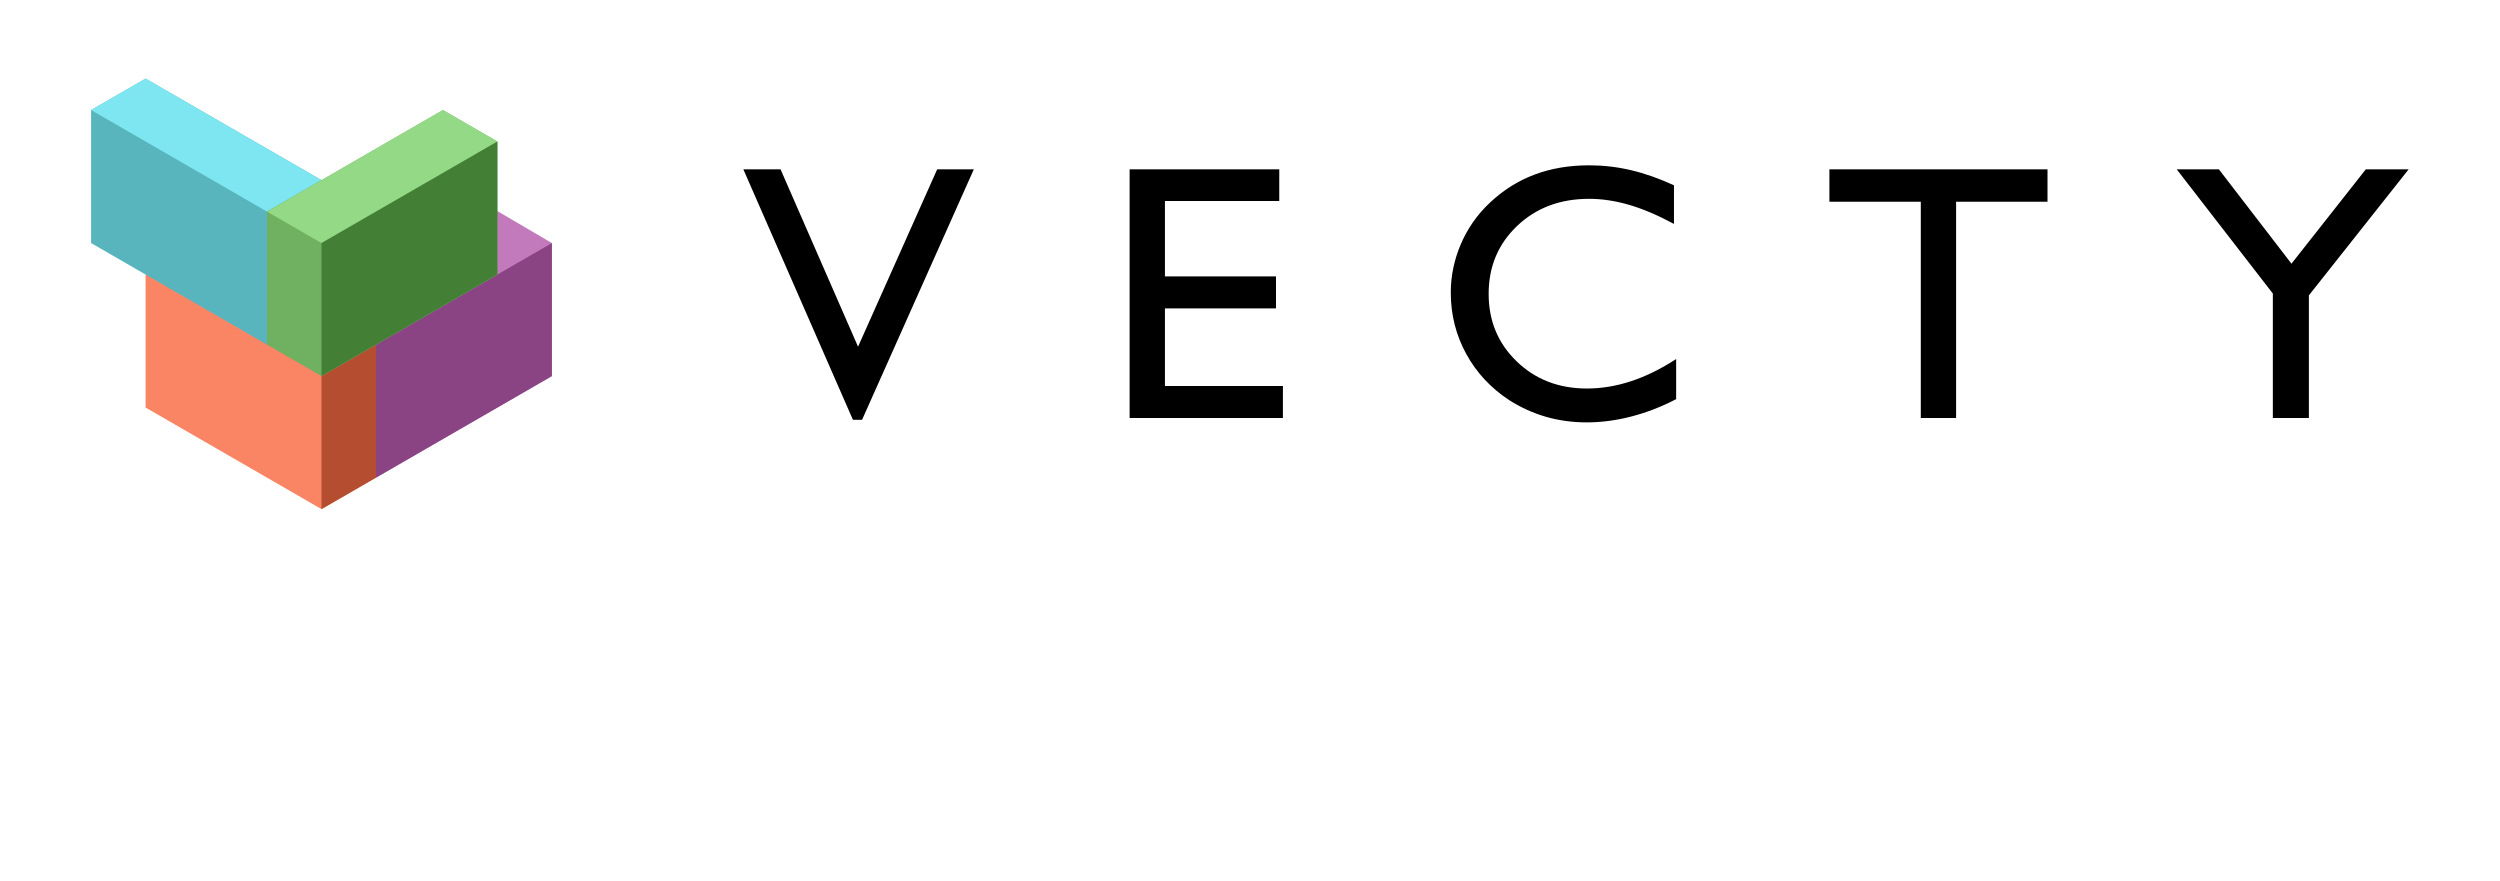
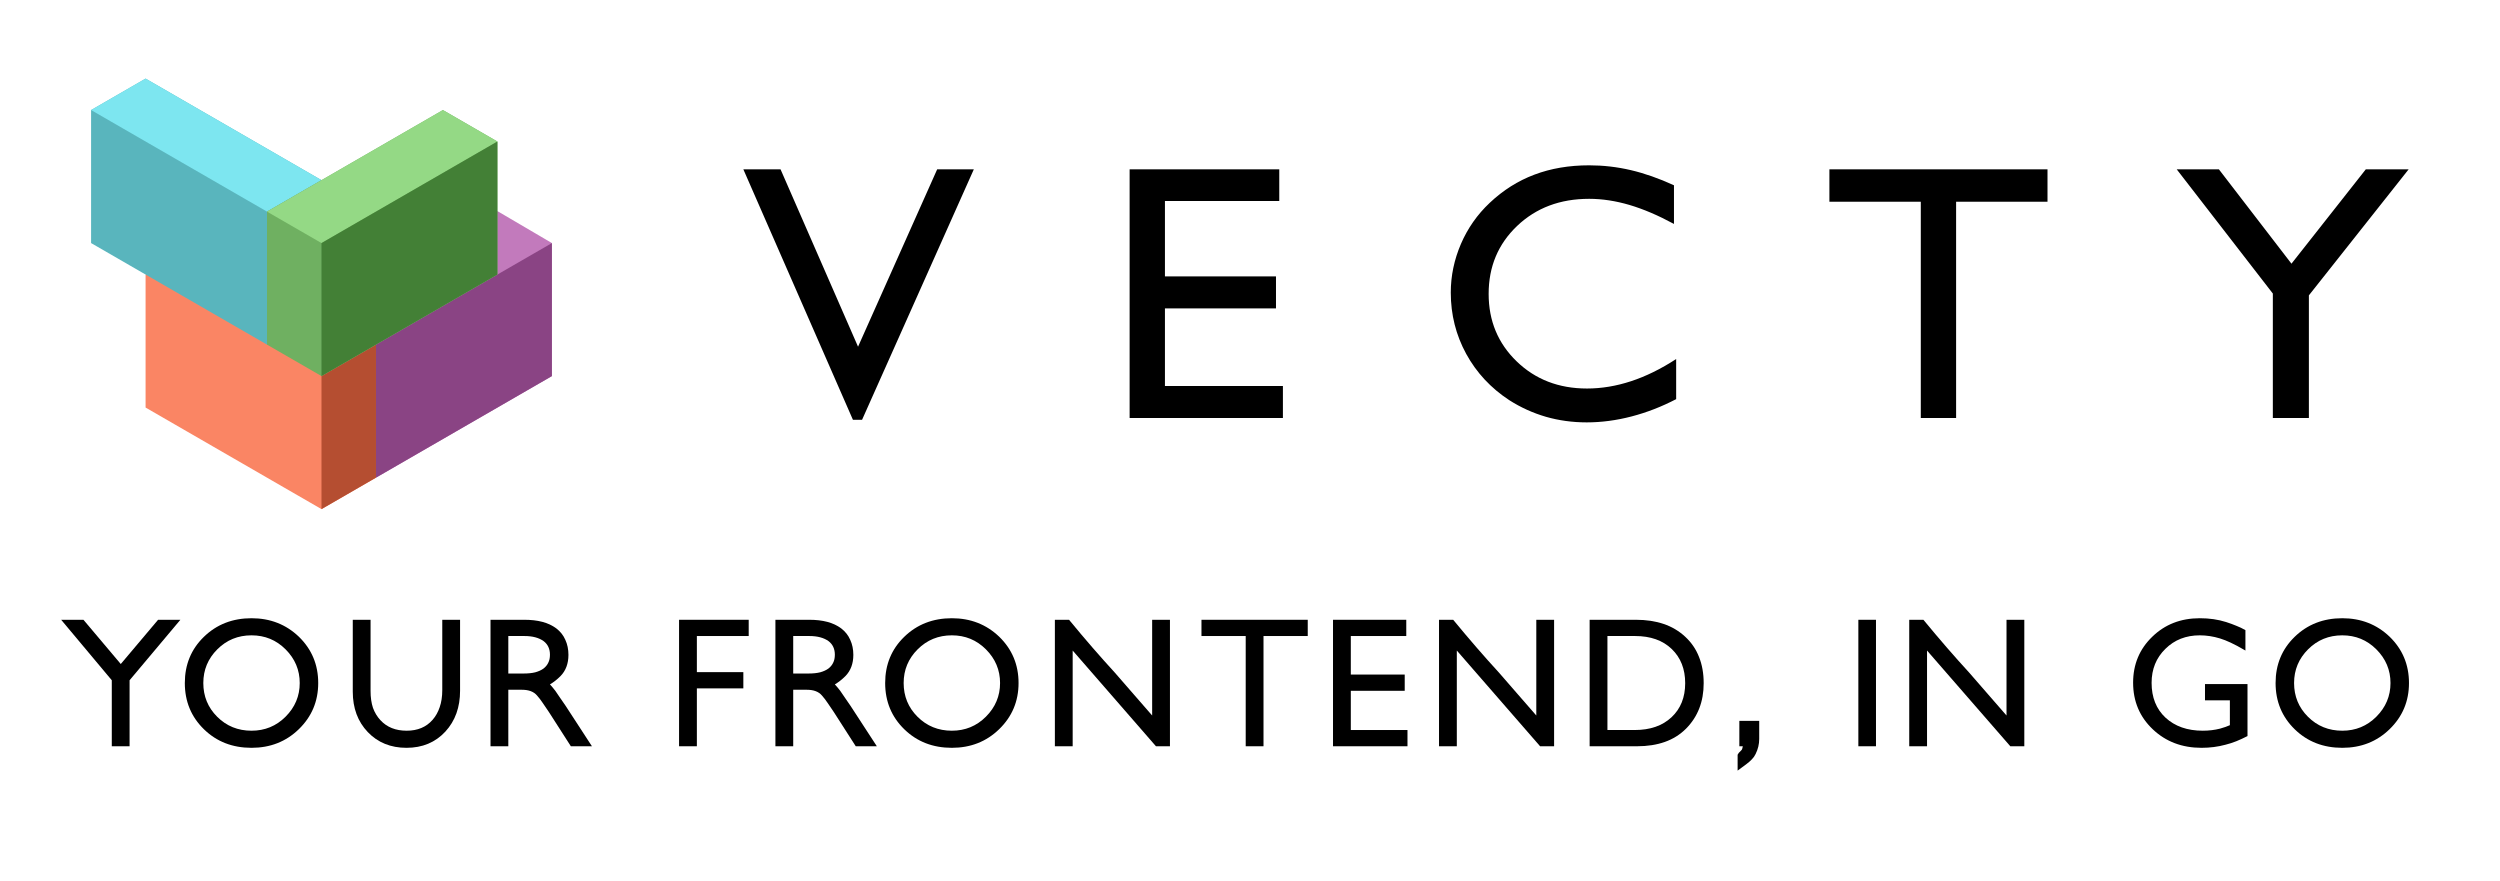
<svg xmlns="http://www.w3.org/2000/svg" width="1714" height="604" viewBox="0 0 16644602 5857438" version="1.1" id="svg30" style="clip-rule:evenodd;fill-rule:evenodd;image-rendering:optimizeQuality;shape-rendering:geometricPrecision;text-rendering:geometricPrecision">
  <defs id="defs4">
    <style id="style2">
    .fil0 {fill:none}
    .fil10 {fill:#438036}
    .fil5 {fill:#59B5BD}
    .fil8 {fill:#6FB061}
    .fil7 {fill:#7DE6F0}
    .fil4 {fill:#8A4484}
    .fil9 {fill:#94D985}
    .fil6 {fill:#B54E31}
    .fil2 {fill:#C27ABC}
    .fil3 {fill:#FA8564}
    .fil1 {fill:black;fill-rule:nonzero}
   </style>
  </defs>
  <g id="Layer_x0020_1" transform="translate(0,1942193.9)">
    <g id="_2732409426960">
      <path class="fil0" d="m -3,-1948707.8 h 16644605 v 3917889 H -3 Z" id="path6" style="fill:none" />
      <path class="fil1" d="m 5678764,848991.19 -729669,-1667820 h 247665 l 515946,1180965 526852,-1180965 h 244030 l -744221,1667820 z m 1842061,-12120 v -1655700 h 996335 v 210902 h -761180 v 501796 h 739358 v 213333 h -739358 v 516348 h 785421 v 213321 z m 3638771,-392711 v 267055 c -96965,50512 -195948,88893 -296560,115152 -100600,26259 -200397,39596 -298979,39596 -94947,0 -185445,-12522 -271505,-37176 -86060,-25044 -167269,-61808 -244029,-110703 -122824,-80395 -218585,-183426 -286859,-308268 -68286,-125254 -102619,-261001 -102619,-408064.997 0,-111115.003 22625,-218986.003 67472,-323634.003 44848,-104235 109086,-195948 191912,-273924 88480,-83640 187463,-146261 296950,-187474 109900,-41614 231508,-62220 364846,-62220 93330,0 185445,10504 277158,31924 91312,21409 187474,54950 287673,101002 v 257365 c -105049,-56968 -203631,-98983 -296159,-126458 -92114,-27073 -181809,-40811 -268672,-40811 -193529,0 -353127,60202 -479585,180606 -126458,120403 -189492,271103 -189492,452511.003 0,179389.997 62220,328873.997 186660,449277.997 124440,120403 280403,180594 468267,180594 96564,0 193941,-16157 292523,-48483 98984,-32314 199182,-81611 300998,-147867 z m 1628729,392711 v -1439948 h -608463 v -215752 h 1452068 v 215752 h -608462 v 1439948 z m 2343869,0 V 8207.193 L 14492209,-818828.81 h 280804 l 483209,628255 494939,-628255 h 285242 L 15372176,20328.193 V 836871.19 Z" id="path8" style="fill:#000000;fill-rule:nonzero" />
      <path class="fil2" d="m 3311548,-540798.81 362828,212942 v 885644 l -1171138,676175.01 -362828,-209479 V 138839.19 Z" id="path10" style="fill:#c27abc" />
      <path class="fil3" d="m 969261,-118365.81 v 885644 l 1171149,676152.01 362828,-209479 V 348307.19 l -1171149,-676152 z" id="path12" style="fill:#fa8564" />
      <path class="fil4" d="m 3674376,-327844.81 v 885632 L 2503238,1233951.2 V 348307.19 Z" id="path14" style="fill:#8a4484" />
      <path class="fil5" d="m 606433,-1213499.8 v 885654.99 l 1171149,676152 362828,-209468 v -885655 L 969261,-1422979.8 Z" id="path16" style="fill:#59b5bd" />
      <path class="fil6" d="m 2503238,348307.19 -362828,209480 v 885655.01 l 362828,-209480 z" id="path18" style="fill:#b54e31" />
      <path class="fil7" d="m 969261,-1422967.8 -362828,209479 1171138,676152.99 362839,-209480 z" id="path20" style="fill:#7de6f0" />
      <path class="fil8" d="m 1777582,-537335.81 1171138,-676152.99 362828,209480 v 885642.99 l -1171138,676153 -362828,-209480 z" id="path22" style="fill:#6fb061" />
      <path class="fil9" d="m 2948720,-1213488.8 362828,209480 -1171138,676163.99 -362839,-209491 z" id="path24" style="fill:#94d985" />
      <path class="fil10" d="m 3311548,-1004008.8 v 885642.99 l -1171138,676153 v -885632 z" id="path26" style="fill:#438036" />
-       <text xml:space="preserve" style="font-style:normal;font-weight:normal;font-size:1150373.125px;line-height:1.25;font-family:sans-serif;letter-spacing:0px;word-spacing:0px;fill:#000000;fill-opacity:1;stroke:none;stroke-width:28759.328" x="400281.41" y="2993542.8" id="text38">
-         <tspan id="tspan36" x="400281.41" y="2993542.8" style="font-style:normal;font-variant:normal;font-weight:normal;font-stretch:normal;font-family:PetitaBold;-inkscape-font-specification:PetitaBold;letter-spacing:97109.695px;stroke-width:28759.328">YOUR FRONTEND, IN GO</tspan>
-       </text>
+       <g aria-label="YOUR FRONTEND, IN GO" style="font-style:normal;font-weight:normal;font-size:1150373.125px;line-height:1.25;font-family:sans-serif;letter-spacing:0px;word-spacing:0px;fill:#000000;fill-opacity:1;stroke:none;stroke-width:28759.328" id="text38">
+         <path d="m 1052543,2180229 h 148398.1 l -338209.7,402630.5 v 439442.6 H 744242.97 V 2582859.5 L 407183.65,2180229 h 148398.13 l 248480.59,294495.5 z" style="font-style:normal;font-variant:normal;font-weight:normal;font-stretch:normal;font-family:PetitaBold;-inkscape-font-specification:PetitaBold;letter-spacing:97109.695px;stroke-width:28759.328" id="path23" />
+         <path d="m 1901205.8,2825588.3 q 94330.6,-94330.6 94330.6,-224322.8 0,-129992.1 -94330.6,-224322.7 -93180.2,-93180.3 -226623.5,-93180.3 -134593.6,0 -227773.9,93180.3 -93180.2,93180.2 -93180.2,224322.7 0,132292.9 92029.9,224322.8 93180.2,93180.2 228924.2,93180.2 133443.3,0 226623.5,-93180.2 z m 88578.7,-532622.8 q 128841.8,125390.7 128841.8,308300 0,181759 -128841.8,307149.6 -127691.4,124240.3 -315202.2,124240.3 -189811.6,0 -316352.6,-123089.9 -127691.4,-124240.3 -127691.4,-308300 0,-184059.7 126541,-307149.6 127691.4,-124240.3 317503,-124240.3 186360.5,0 315202.2,123089.9 z" style="font-style:normal;font-variant:normal;font-weight:normal;font-stretch:normal;font-family:PetitaBold;-inkscape-font-specification:PetitaBold;letter-spacing:97109.695px;stroke-width:28759.328" id="path25" />
+         <path d="m 3063076.1,2180229 v 472803.3 q 0,81676.5 -24157.8,149548.5 -24157.9,67872 -73623.9,121939.6 -100082.5,108135 -258834,108135 -157601.1,0 -257683.5,-104683.9 -100082.5,-104684 -100082.5,-269187.3 V 2180229 h 118488.4 v 473953.7 q 0,64420.9 16105.2,112736.5 17255.6,47165.3 49466.1,81676.5 64420.9,70172.8 174856.7,70172.8 109285.5,0 172556,-72473.5 31060.1,-35661.6 47165.3,-83977.2 17255.6,-49466.1 17255.6,-113887 V 2180229 Z" style="font-style:normal;font-variant:normal;font-weight:normal;font-stretch:normal;font-family:PetitaBold;-inkscape-font-specification:PetitaBold;letter-spacing:97109.695px;stroke-width:28759.328" id="path27" />
+         <path d="m 3618932.9,2504634.2 q 20706.7,-16105.3 31060,-37962.3 11503.8,-21857.1 11503.8,-54067.6 0,-57518.6 -41413.5,-89729.1 -47165.3,-34511.2 -128841.8,-34511.2 h -106984.7 v 249631 h 101232.9 q 46014.9,0 78225.3,-8052.6 33360.9,-9203 55218,-25308.2 z m 146097.3,247330.2 176007.1,270337.7 h -140345.5 l -146097.4,-227773.9 q -21857.1,-33360.8 -41413.4,-60969.8 -18406,-27608.9 -37962.3,-49466 -32210.5,-37962.3 -100082.5,-37962.3 h -90879.5 v 376172 H 3265768.3 V 2180229 h 226623.5 q 65571.3,0 118488.4,13804.4 52917.2,13804.5 93180.3,43714.2 40263,31060.1 59819.4,75924.6 20706.7,44864.6 20706.7,100082.5 0,87428.4 -52917.2,141495.9 -33360.8,33360.8 -70172.7,55217.9 9202.9,9203 17255.6,19556.3 9202.9,10353.4 18405.9,23007.5 18406,26458.6 34511.2,50616.4 17255.6,24157.9 33360.8,48315.7 z" style="font-style:normal;font-variant:normal;font-weight:normal;font-stretch:normal;font-family:PetitaBold;-inkscape-font-specification:PetitaBold;letter-spacing:97109.695px;stroke-width:28759.328" id="path29" />
+         <path d="m 4984717.1,2180229 v 108135 h -345112 v 240428 h 309450.4 v 108135.1 h -309450.4 v 385375 H 4521116.7 V 2180229 Z" style="font-style:normal;font-variant:normal;font-weight:normal;font-stretch:normal;font-family:PetitaBold;-inkscape-font-specification:PetitaBold;letter-spacing:97109.695px;stroke-width:28759.328" id="path31" />
+         <path d="m 5515752.6,2504634.2 q 20706.7,-16105.3 31060.1,-37962.3 11503.7,-21857.1 11503.7,-54067.6 0,-57518.6 -41413.4,-89729.1 -47165.3,-34511.2 -128841.8,-34511.2 h -106984.7 v 249631 h 101232.8 q 46014.9,0 78225.4,-8052.6 33360.8,-9203 55217.9,-25308.2 z m 146097.4,247330.2 176007.1,270337.7 h -140345.5 l -146097.4,-227773.9 q -21857.1,-33360.8 -41413.5,-60969.8 -18405.9,-27608.9 -37962.3,-49466 -32210.4,-37962.3 -100082.4,-37962.3 h -90879.5 v 376172 H 5162588.1 V 2180229 h 226623.5 q 65571.2,0 118488.4,13804.4 52917.2,13804.5 93180.2,43714.2 40263.1,31060.1 59819.4,75924.6 20706.7,44864.6 20706.7,100082.5 0,87428.4 -52917.1,141495.9 -33360.9,33360.8 -70172.8,55217.9 9203,9203 17255.6,19556.3 9203,10353.4 18406,23007.5 18405.9,26458.6 34511.2,50616.4 17255.6,24157.9 33360.8,48315.7 z" style="font-style:normal;font-variant:normal;font-weight:normal;font-stretch:normal;font-family:PetitaBold;-inkscape-font-specification:PetitaBold;letter-spacing:97109.695px;stroke-width:28759.328" id="path33" />
+         <path d="m 6563950.9,2825588.3 q 94330.6,-94330.6 94330.6,-224322.8 0,-129992.1 -94330.6,-224322.7 -93180.2,-93180.3 -226623.5,-93180.3 -134593.6,0 -227773.8,93180.3 -93180.3,93180.2 -93180.3,224322.7 0,132292.9 92029.9,224322.8 93180.2,93180.2 228924.2,93180.2 133443.3,0 226623.5,-93180.2 z m 88578.8,-532622.8 q 128841.8,125390.7 128841.8,308300 0,181759 -128841.8,307149.6 -127691.4,124240.3 -315202.3,124240.3 -189811.5,0 -316352.6,-123089.9 -127691.4,-124240.3 -127691.4,-308300 0,-184059.7 126541,-307149.6 127691.5,-124240.3 317503,-124240.3 186360.5,0 315202.3,123089.9 z" style="font-style:normal;font-variant:normal;font-weight:normal;font-stretch:normal;font-family:PetitaBold;-inkscape-font-specification:PetitaBold;letter-spacing:97109.695px;stroke-width:28759.328" id="path35" />
+         <path d="m 7789342.9,2180229 v 842073.1 h -93180.3 l -554479.8,-637306.7 v 637306.7 H 7023194.4 V 2180229 h 94330.6 q 80526.1,97781.7 155300.3,184059.7 74774.3,86277.9 150698.9,169104.8 62120.2,70172.8 123089.9,141495.9 62120.2,70172.8 124240.3,142646.3 V 2180229 Z" style="font-style:normal;font-variant:normal;font-weight:normal;font-stretch:normal;font-family:PetitaBold;-inkscape-font-specification:PetitaBold;letter-spacing:97109.695px;stroke-width:28759.328" id="path37" />
+         <path d="m 8706703.9,2180229 v 108135 h -294495.6 v 733938.1 H 8293719.9 V 2288364 h -294495.5 v -108135 z" style="font-style:normal;font-variant:normal;font-weight:normal;font-stretch:normal;font-family:PetitaBold;-inkscape-font-specification:PetitaBold;letter-spacing:97109.695px;stroke-width:28759.328" id="path39" />
+         <path d="m 9370785.4,2914167 v 108135.1 H 8874974.6 V 2180229 h 487758.2 v 108135 H 8993463 v 256533.2 h 358916.4 v 108135.1 H 8993463 V 2914167 Z" style="font-style:normal;font-variant:normal;font-weight:normal;font-stretch:normal;font-family:PetitaBold;-inkscape-font-specification:PetitaBold;letter-spacing:97109.695px;stroke-width:28759.328" id="path41" />
+         <path d="m 10346924,2180229 v 842073.1 h -93180 l -554480.2,-637306.7 v 637306.7 H 9580775.4 V 2180229 h 94330.6 q 80526.1,97781.7 155300.3,184059.7 74774.3,86277.9 150698.9,169104.8 62119.8,70172.8 123089.8,141495.9 62120,70172.8 124240,142646.3 V 2180229 Z" style="font-style:normal;font-variant:normal;font-weight:normal;font-stretch:normal;font-family:PetitaBold;-inkscape-font-specification:PetitaBold;letter-spacing:97109.695px;stroke-width:28759.328" id="path43" />
+         <path d="m 11128831,2829039.4 q 90879,-85127.6 90879,-226623.5 0,-141495.9 -89729,-227773.9 -89729,-86278 -243879,-86278 h -184059 v 625803 h 181759 q 154150,0 245029,-85127.6 z m 90879,-536073.9 q 62121,57518.7 92030,134593.7 31060,77075 31060,174856.7 0,184059.7 -117338,302548.1 -59819,59819.4 -141496,88578.7 -81676,28759.4 -184059,28759.4 h -316353 V 2180229 h 308300 q 102383,0 184060,27608.9 81676,27609 143796,85127.6 z" style="font-style:normal;font-variant:normal;font-weight:normal;font-stretch:normal;font-family:PetitaBold;-inkscape-font-specification:PetitaBold;letter-spacing:97109.695px;stroke-width:28759.328" id="path45" />
+         <path d="m 11712565,2853197.2 v 120789.2 q 0,51766.8 -24158,100082.5 -9203,19556.3 -24158,34511.2 -14954,16105.2 -32210,28759.3 -2301,2300.7 -5752,4601.5 -2301,2300.7 -9203,6902.2 -5752,4601.5 -17255,12654.1 -11504,9203 -31061,23007.5 v -105834.3 q 5752,-9203 8053,-12654.1 3451,-3451.2 5752,-5751.9 2301,-2300.8 8053,-8052.6 5751,-5751.9 6902,-8052.6 3451,-8052.6 5752,-21857.1 h -23008 v -169104.9 z" style="font-style:normal;font-variant:normal;font-weight:normal;font-stretch:normal;font-family:PetitaBold;-inkscape-font-specification:PetitaBold;letter-spacing:97109.695px;stroke-width:28759.328" id="path47" />
+         <path d="m 12489969,2180229 v 842073.1 h -117338 V 2180229 Z" style="font-style:normal;font-variant:normal;font-weight:normal;font-stretch:normal;font-family:PetitaBold;-inkscape-font-specification:PetitaBold;letter-spacing:97109.695px;stroke-width:28759.328" id="path49" />
+         <path d="m 13477559,2180229 v 842073.1 h -93180 l -554480,-637306.7 v 637306.7 h -118489 V 2180229 h 94331 q 80526,97781.7 155300,184059.7 74775,86277.9 150699,169104.8 62120,70172.8 123090,141495.9 62120,70172.8 124240,142646.3 V 2180229 Z" style="font-style:normal;font-variant:normal;font-weight:normal;font-stretch:normal;font-family:PetitaBold;-inkscape-font-specification:PetitaBold;letter-spacing:97109.695px;stroke-width:28759.328" id="path51" />
+         <path d="m 14963484,2608167.8 v 346262.3 q -40263,20706.7 -74774,34511.2 -34511,13804.4 -71323,23007.4 -75925,20706.7 -159902,20706.7 -194413,0 -324405,-123089.9 -131143,-124240.3 -131143,-310600.7 0,-182909.4 127692,-305999.3 126541,-123089.9 316352,-123089.9 95481,0 174857,25308.2 39113,12654.1 69022,25308.2 29910,11503.7 59820,28759.3 v 135744.1 q -60970,-35661.6 -98932,-52917.2 -36812,-17255.6 -70173,-27609 -67872,-20706.7 -134594,-20706.7 -138044,0 -228924,89729.1 -92030,89729.1 -92030,226623.5 0,144947.1 92030,231225 94331,87428.4 248481,87428.4 60969,0 115037,-13804.5 20707,-5751.8 36812,-11503.7 16105,-5751.9 28759,-11503.7 v -165653.8 h -165653 v -108135 z" style="font-style:normal;font-variant:normal;font-weight:normal;font-stretch:normal;font-family:PetitaBold;-inkscape-font-specification:PetitaBold;letter-spacing:97109.695px;stroke-width:28759.328" id="path53" />
+         <path d="m 15821190,2825588.3 q 94331,-94330.6 94331,-224322.8 0,-129992.1 -94331,-224322.7 -93180,-93180.3 -226624,-93180.3 -134593,0 -227773,93180.3 -93181,93180.2 -93181,224322.7 0,132292.9 92030,224322.8 93180,93180.2 228924,93180.2 133444,0 226624,-93180.2 z m 88579,-532622.8 q 128841,125390.7 128841,308300 0,181759 -128841,307149.6 -127692,124240.3 -315203,124240.3 -189811,0 -316352,-123089.9 -127692,-124240.3 -127692,-308300 0,-184059.7 126541,-307149.6 127692,-124240.3 317503,-124240.3 186361,0 315203,123089.9 z" style="font-style:normal;font-variant:normal;font-weight:normal;font-stretch:normal;font-family:PetitaBold;-inkscape-font-specification:PetitaBold;letter-spacing:97109.695px;stroke-width:28759.328" id="path55" />
+       </g>
    </g>
  </g>
</svg>
